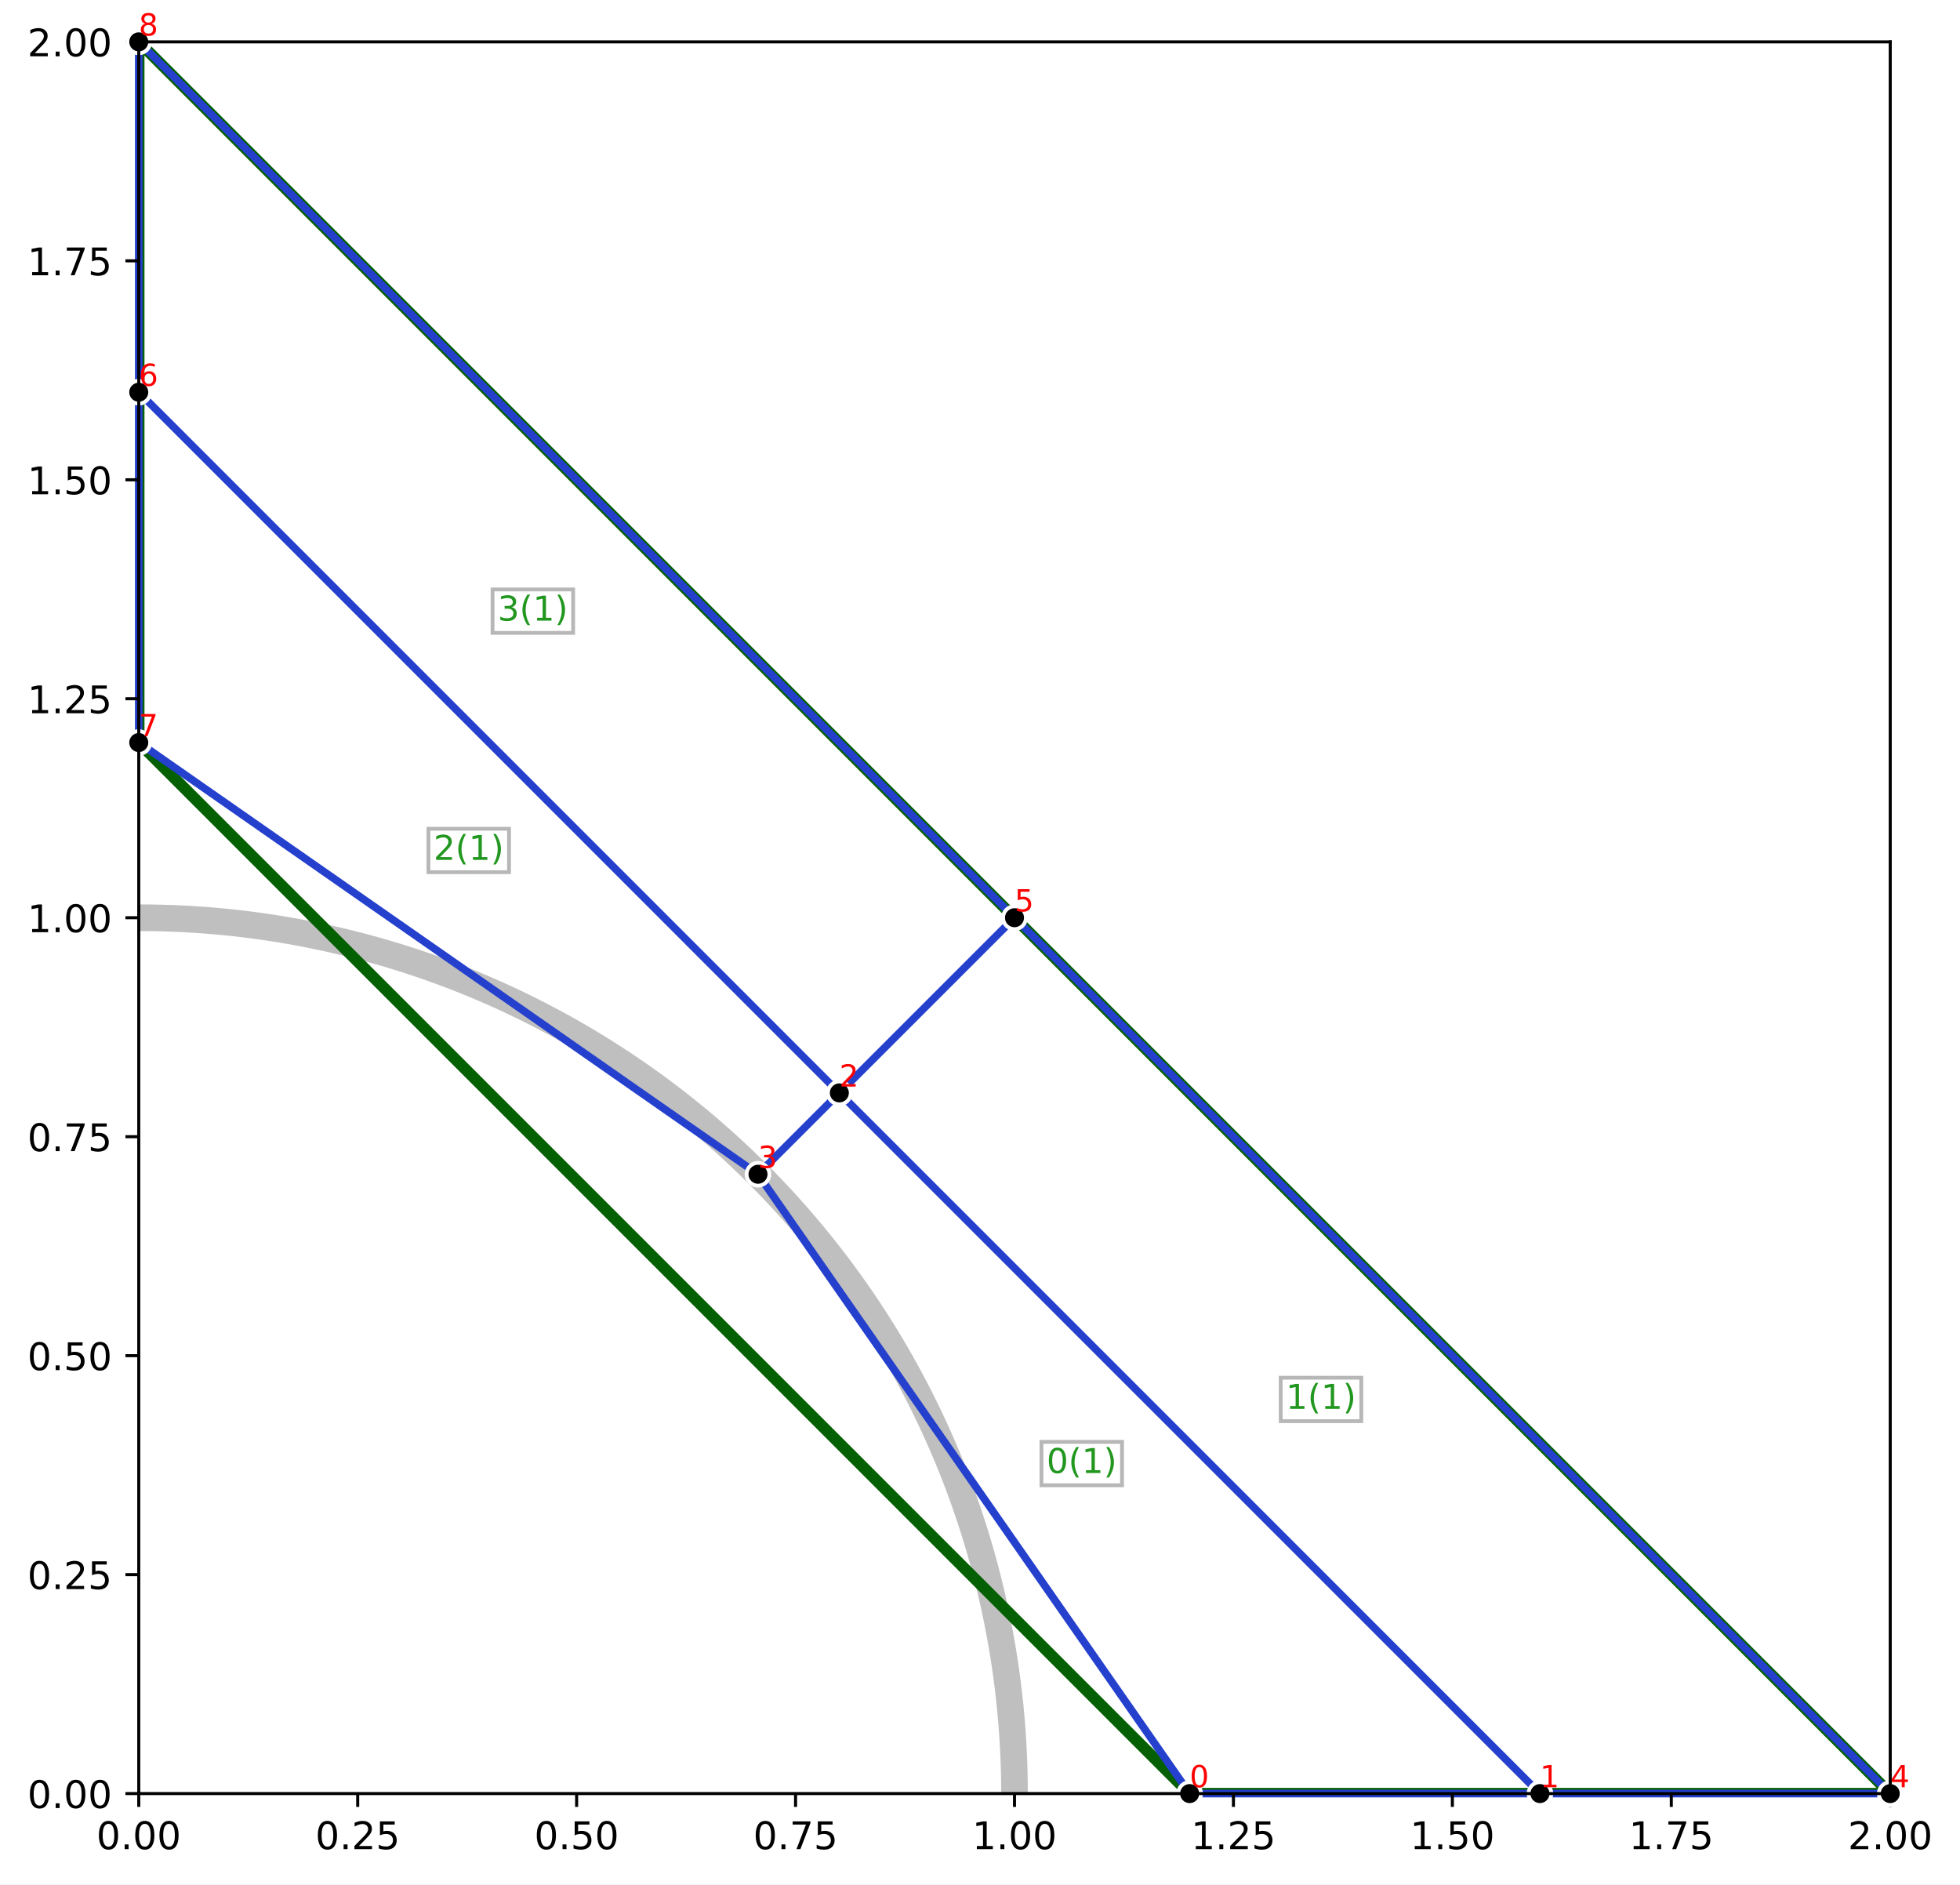
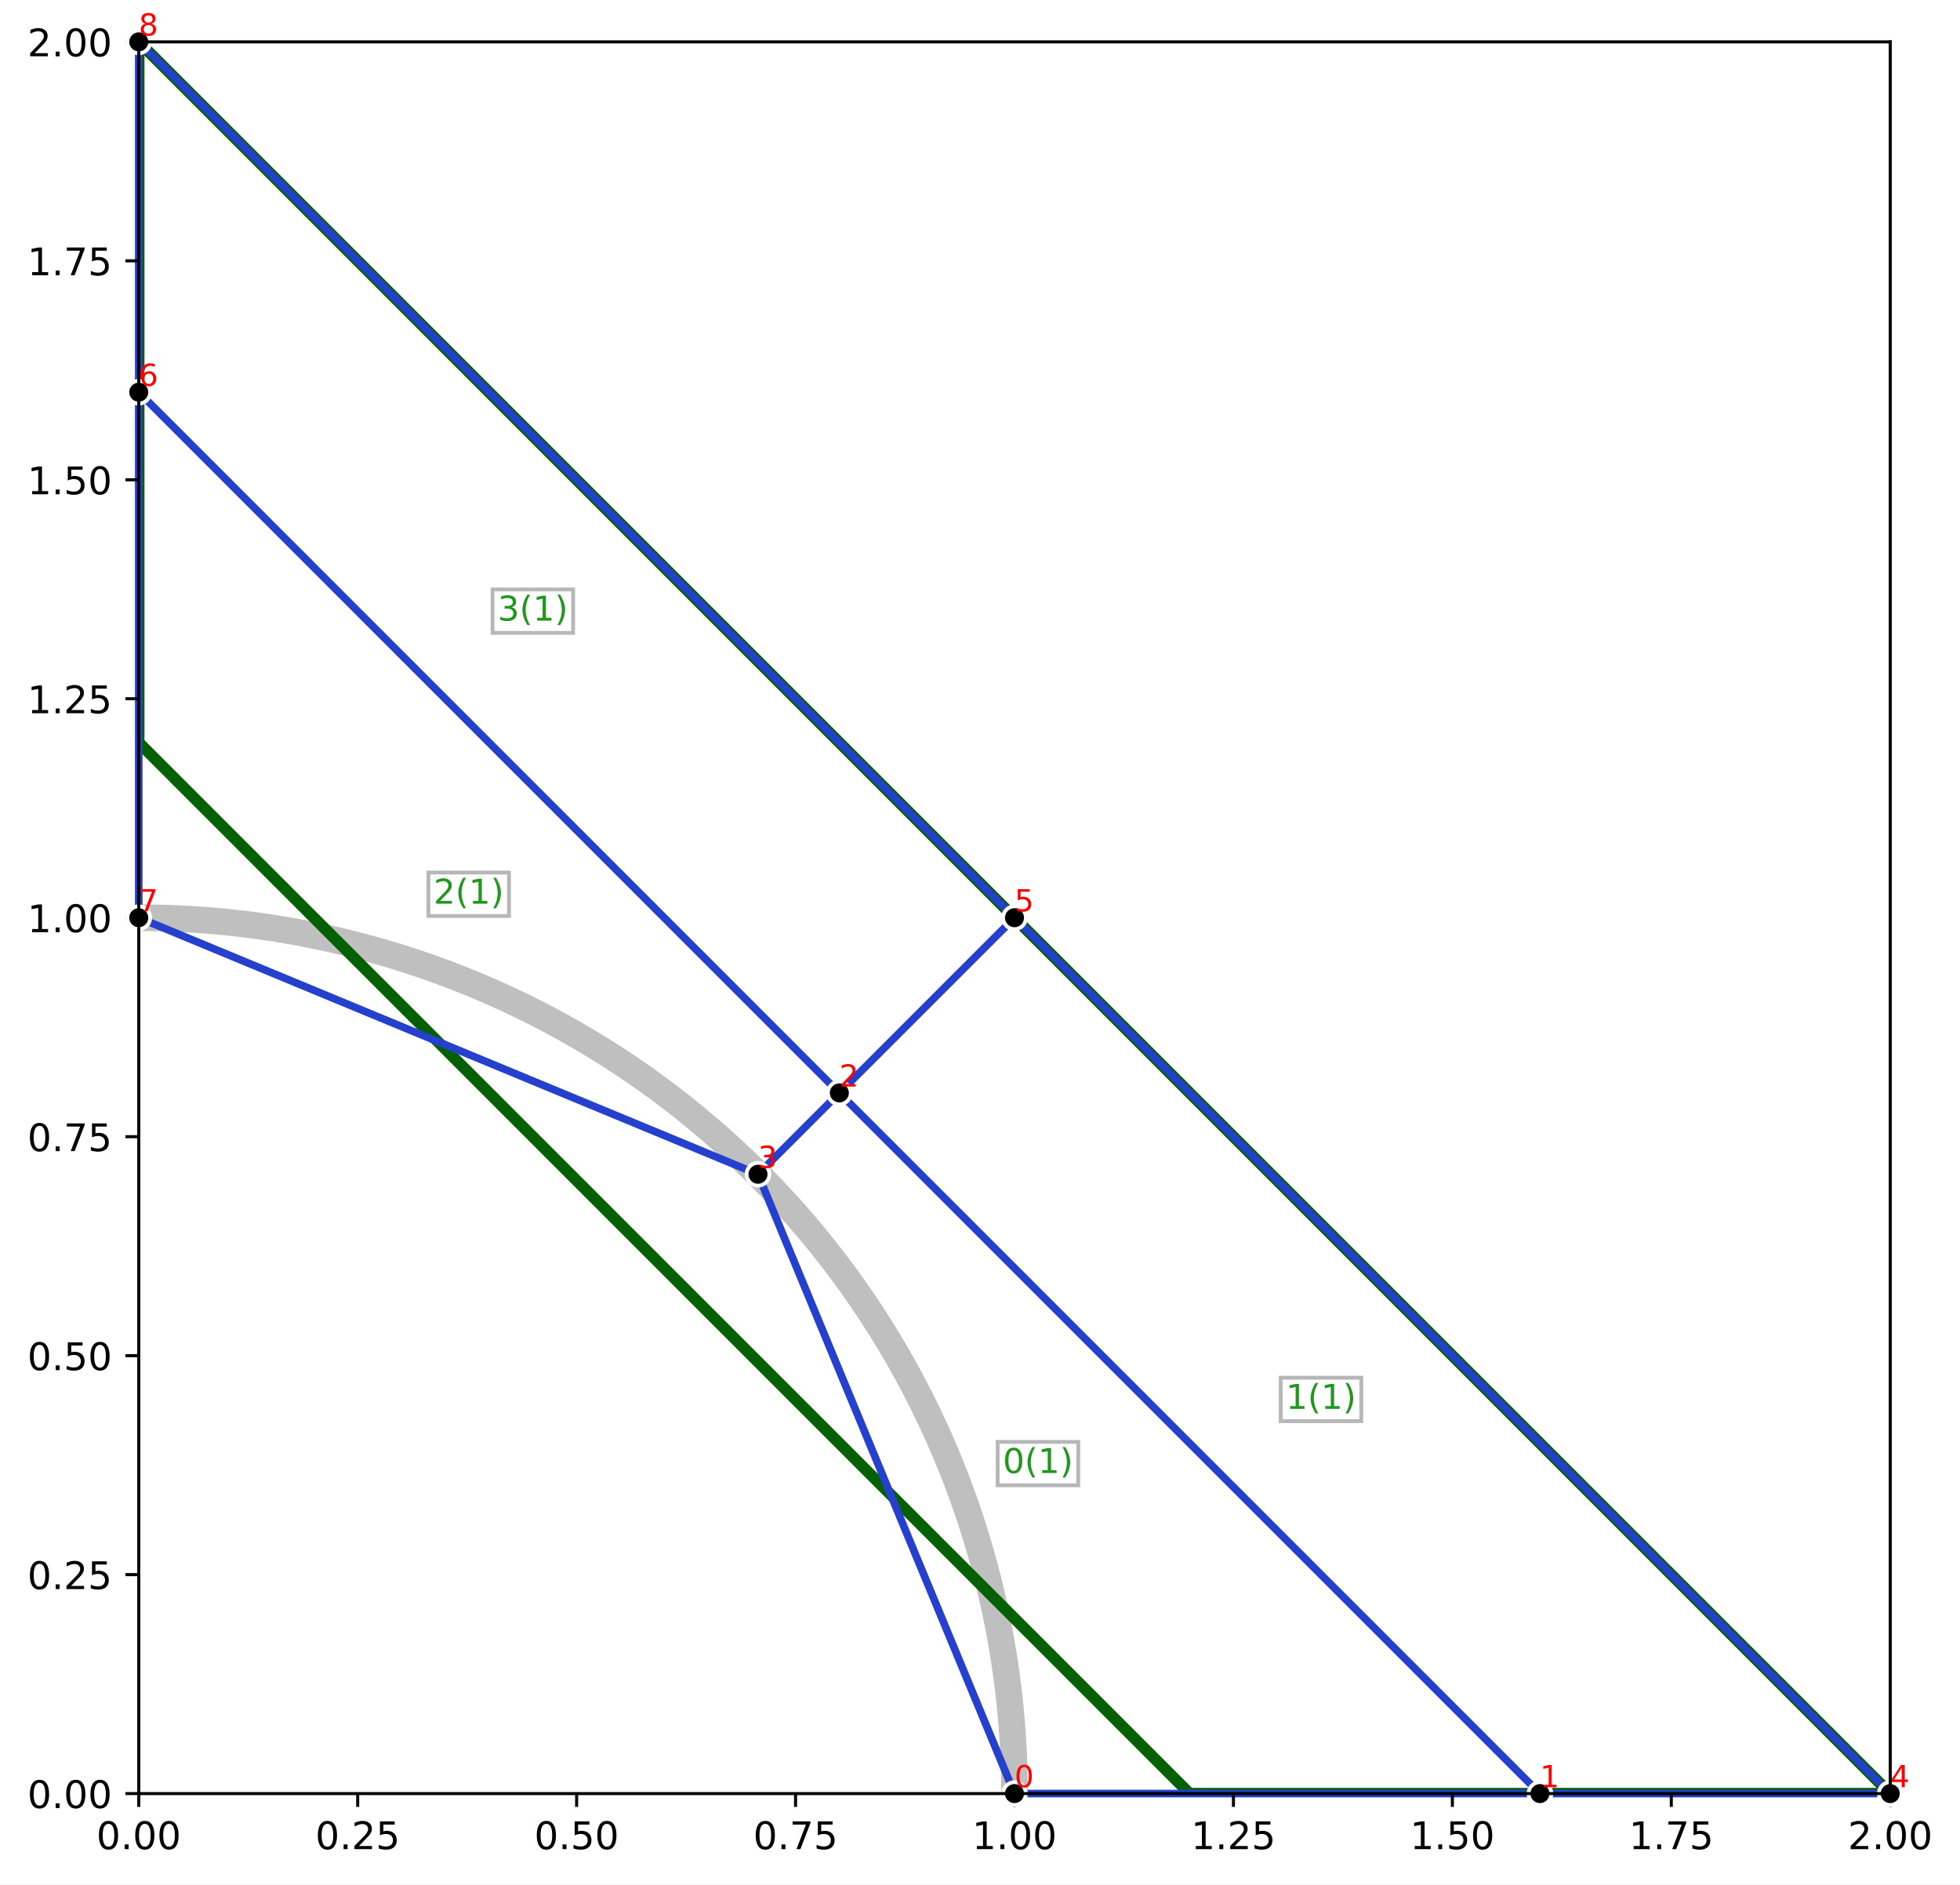
<svg xmlns="http://www.w3.org/2000/svg" xmlns:xlink="http://www.w3.org/1999/xlink" width="515.072pt" height="495.151pt" viewBox="0 0 515.072 495.151" version="1.1">
  <defs>
    <style type="text/css">*{stroke-linejoin: round; stroke-linecap: butt}</style>
  </defs>
  <g id="figure_1">
    <g id="patch_1">
      <path d="M 0 495.151  L 515.072 495.151  L 515.072 0  L 0 0  z " style="fill: #ffffff" />
    </g>
    <g id="axes_1">
      <g id="patch_2">
        <path d="M 36.466 471.273  L 496.74 471.273  L 496.74 10.999  L 36.466 10.999  z " style="fill: #ffffff" />
      </g>
      <g id="patch_3">
-         <path d="M 36.466 701.41  C 97.499 701.41 156.04 677.161 199.197 634.005  C 242.354 590.848 266.603 532.306 266.603 471.273  C 266.603 410.24 242.354 351.699 199.197 308.542  C 156.04 265.385 97.499 241.136 36.466 241.136  C -24.567 241.136 -83.109 265.385 -126.266 308.542  C -169.423 351.699 -193.671 410.24 -193.671 471.273  C -193.671 532.306 -169.423 590.848 -126.266 634.005  C -83.109 677.161 -24.567 701.41 36.466 701.41  " clip-path="url(#pe6ca342fd5)" style="fill: none; stroke: #bfbfbf; stroke-width: 7; stroke-linejoin: miter" />
+         <path d="M 36.466 701.41  C 97.499 701.41 156.04 677.161 199.197 634.005  C 242.354 590.848 266.603 532.306 266.603 471.273  C 266.603 410.24 242.354 351.699 199.197 308.542  C 156.04 265.385 97.499 241.136 36.466 241.136  C -24.567 241.136 -83.109 265.385 -126.266 308.542  C -169.423 351.699 -193.671 410.24 -193.671 471.273  C -193.671 532.306 -169.423 590.848 -126.266 634.005  C -83.109 677.161 -24.567 701.41 36.466 701.41  " clip-path="url(#p9bb71fc6a3)" style="fill: none; stroke: #bfbfbf; stroke-width: 7; stroke-linejoin: miter" />
      </g>
      <g id="patch_4">
-         <path d="M 496.74 471.273  L 478.329 471.273  L 459.918 471.273  L 441.507 471.273  L 423.096 471.273  L 404.685 471.273  L 386.274 471.273  L 367.863 471.273  L 349.452 471.273  L 331.041 471.273  L 312.63 471.273  " clip-path="url(#pe6ca342fd5)" style="fill: none; stroke: #046002; stroke-width: 3; stroke-linejoin: miter" />
+         <path d="M 496.74 471.273  L 478.329 471.273  L 459.918 471.273  L 441.507 471.273  L 423.096 471.273  L 404.685 471.273  L 386.274 471.273  L 367.863 471.273  L 349.452 471.273  L 331.041 471.273  L 312.63 471.273  " clip-path="url(#p9bb71fc6a3)" style="fill: none; stroke: #046002; stroke-width: 3; stroke-linejoin: miter" />
      </g>
      <g id="patch_5">
-         <path d="M 36.466 10.999  L 82.493 57.027  L 128.52 103.054  L 174.548 149.081  L 220.575 195.109  L 266.603 241.136  L 312.63 287.164  L 358.657 333.191  L 404.685 379.218  L 450.712 425.246  L 496.74 471.273  " clip-path="url(#pe6ca342fd5)" style="fill: none; stroke: #046002; stroke-width: 3; stroke-linejoin: miter" />
+         <path d="M 36.466 10.999  L 82.493 57.027  L 128.52 103.054  L 174.548 149.081  L 220.575 195.109  L 266.603 241.136  L 312.63 287.164  L 358.657 333.191  L 404.685 379.218  L 450.712 425.246  L 496.74 471.273  " clip-path="url(#p9bb71fc6a3)" style="fill: none; stroke: #046002; stroke-width: 3; stroke-linejoin: miter" />
      </g>
      <g id="patch_6">
-         <path d="M 36.466 195.109  L 36.466 176.698  L 36.466 158.287  L 36.466 139.876  L 36.466 121.465  L 36.466 103.054  L 36.466 84.643  L 36.466 66.232  L 36.466 47.821  L 36.466 29.41  L 36.466 10.999  " clip-path="url(#pe6ca342fd5)" style="fill: none; stroke: #046002; stroke-width: 3; stroke-linejoin: miter" />
+         <path d="M 36.466 195.109  L 36.466 176.698  L 36.466 158.287  L 36.466 139.876  L 36.466 121.465  L 36.466 103.054  L 36.466 84.643  L 36.466 66.232  L 36.466 47.821  L 36.466 29.41  L 36.466 10.999  " clip-path="url(#p9bb71fc6a3)" style="fill: none; stroke: #046002; stroke-width: 3; stroke-linejoin: miter" />
      </g>
      <g id="patch_7">
-         <path d="M 312.63 471.273  L 285.014 443.657  L 257.397 416.04  L 229.781 388.424  L 202.164 360.807  L 174.548 333.191  L 146.931 305.575  L 119.315 277.958  L 91.699 250.342  L 64.082 222.725  L 36.466 195.109  " clip-path="url(#pe6ca342fd5)" style="fill: none; stroke: #046002; stroke-width: 3; stroke-linejoin: miter" />
+         <path d="M 312.63 471.273  L 285.014 443.657  L 257.397 416.04  L 229.781 388.424  L 202.164 360.807  L 174.548 333.191  L 146.931 305.575  L 119.315 277.958  L 91.699 250.342  L 64.082 222.725  L 36.466 195.109  " clip-path="url(#p9bb71fc6a3)" style="fill: none; stroke: #046002; stroke-width: 3; stroke-linejoin: miter" />
      </g>
      <g id="patch_8">
-         <path d="M 36.466 10.999  L 266.603 241.136  M 36.466 103.054  L 220.575 287.164  M 36.466 103.054  L 36.466 10.999  M 36.466 195.109  L 36.466 103.054  M 496.74 471.273  L 404.685 471.273  M 266.603 241.136  L 496.74 471.273  M 220.575 287.164  L 266.603 241.136  M 404.685 471.273  L 312.63 471.273  M 220.575 287.164  L 404.685 471.273  M 199.197 308.542  L 36.466 195.109  M 199.197 308.542  L 220.575 287.164  M 312.63 471.273  L 199.197 308.542  " style="fill: none; stroke: #2440cd; stroke-width: 2; stroke-linejoin: miter" />
+         <path d="M 36.466 103.054  L 36.466 10.999  M 199.197 308.542  L 220.575 287.164  M 220.575 287.164  L 266.603 241.136  M 220.575 287.164  L 404.685 471.273  M 36.466 10.999  L 266.603 241.136  M 404.685 471.273  L 266.603 471.273  M 36.466 241.136  L 36.466 103.054  M 266.603 471.273  L 199.197 308.542  M 36.466 103.054  L 220.575 287.164  M 199.197 308.542  L 36.466 241.136  M 496.74 471.273  L 404.685 471.273  M 266.603 241.136  L 496.74 471.273  " style="fill: none; stroke: #2440cd; stroke-width: 2; stroke-linejoin: miter" />
      </g>
      <g id="matplotlib.axis_1">
        <g id="xtick_1">
          <g id="line2d_1">
            <defs>
-               <path id="ma280f4ae3b" d="M 0 0  L 0 3.5  " style="stroke: #000000; stroke-width: 0.8" />
+               <path id="m1afa816bf7" d="M 0 0  L 0 3.5  " style="stroke: #000000; stroke-width: 0.8" />
            </defs>
            <g>
-               <use xlink:href="#ma280f4ae3b" x="36.466" y="471.273" style="stroke: #000000; stroke-width: 0.8" />
+               <use xlink:href="#m1afa816bf7" x="36.466" y="471.273" style="stroke: #000000; stroke-width: 0.8" />
            </g>
          </g>
          <g id="text_1">
            <g transform="translate(25.33281 485.8716)scale(0.1 -0.1)">
              <defs>
                <path id="DejaVuSans-30" d="M 2034 4250  Q 1547 4250 1301 3770  Q 1056 3291 1056 2328  Q 1056 1369 1301 889  Q 1547 409 2034 409  Q 2525 409 2770 889  Q 3016 1369 3016 2328  Q 3016 3291 2770 3770  Q 2525 4250 2034 4250  z M 2034 4750  Q 2819 4750 3233 4129  Q 3647 3509 3647 2328  Q 3647 1150 3233 529  Q 2819 -91 2034 -91  Q 1250 -91 836 529  Q 422 1150 422 2328  Q 422 3509 836 4129  Q 1250 4750 2034 4750  z " transform="scale(0.015625)" />
                <path id="DejaVuSans-2e" d="M 684 794  L 1344 794  L 1344 0  L 684 0  L 684 794  z " transform="scale(0.015625)" />
              </defs>
              <use xlink:href="#DejaVuSans-30" />
              <use xlink:href="#DejaVuSans-2e" x="63.623" />
              <use xlink:href="#DejaVuSans-30" x="95.41" />
              <use xlink:href="#DejaVuSans-30" x="159.033" />
            </g>
          </g>
        </g>
        <g id="xtick_2">
          <g id="line2d_2">
            <g>
-               <use xlink:href="#ma280f4ae3b" x="94" y="471.273" style="stroke: #000000; stroke-width: 0.8" />
+               <use xlink:href="#m1afa816bf7" x="94" y="471.273" style="stroke: #000000; stroke-width: 0.8" />
            </g>
          </g>
          <g id="text_2">
            <g transform="translate(82.86706 485.8716)scale(0.1 -0.1)">
              <defs>
                <path id="DejaVuSans-32" d="M 1228 531  L 3431 531  L 3431 0  L 469 0  L 469 531  Q 828 903 1448 1529  Q 2069 2156 2228 2338  Q 2531 2678 2651 2914  Q 2772 3150 2772 3378  Q 2772 3750 2511 3984  Q 2250 4219 1831 4219  Q 1534 4219 1204 4116  Q 875 4013 500 3803  L 500 4441  Q 881 4594 1212 4672  Q 1544 4750 1819 4750  Q 2544 4750 2975 4387  Q 3406 4025 3406 3419  Q 3406 3131 3298 2873  Q 3191 2616 2906 2266  Q 2828 2175 2409 1742  Q 1991 1309 1228 531  z " transform="scale(0.015625)" />
                <path id="DejaVuSans-35" d="M 691 4666  L 3169 4666  L 3169 4134  L 1269 4134  L 1269 2991  Q 1406 3038 1543 3061  Q 1681 3084 1819 3084  Q 2600 3084 3056 2656  Q 3513 2228 3513 1497  Q 3513 744 3044 326  Q 2575 -91 1722 -91  Q 1428 -91 1123 -41  Q 819 9 494 109  L 494 744  Q 775 591 1075 516  Q 1375 441 1709 441  Q 2250 441 2565 725  Q 2881 1009 2881 1497  Q 2881 1984 2565 2268  Q 2250 2553 1709 2553  Q 1456 2553 1204 2497  Q 953 2441 691 2322  L 691 4666  z " transform="scale(0.015625)" />
              </defs>
              <use xlink:href="#DejaVuSans-30" />
              <use xlink:href="#DejaVuSans-2e" x="63.623" />
              <use xlink:href="#DejaVuSans-32" x="95.41" />
              <use xlink:href="#DejaVuSans-35" x="159.033" />
            </g>
          </g>
        </g>
        <g id="xtick_3">
          <g id="line2d_3">
            <g>
-               <use xlink:href="#ma280f4ae3b" x="151.534" y="471.273" style="stroke: #000000; stroke-width: 0.8" />
+               <use xlink:href="#m1afa816bf7" x="151.534" y="471.273" style="stroke: #000000; stroke-width: 0.8" />
            </g>
          </g>
          <g id="text_3">
            <g transform="translate(140.4013 485.8716)scale(0.1 -0.1)">
              <use xlink:href="#DejaVuSans-30" />
              <use xlink:href="#DejaVuSans-2e" x="63.623" />
              <use xlink:href="#DejaVuSans-35" x="95.41" />
              <use xlink:href="#DejaVuSans-30" x="159.033" />
            </g>
          </g>
        </g>
        <g id="xtick_4">
          <g id="line2d_4">
            <g>
-               <use xlink:href="#ma280f4ae3b" x="209.068" y="471.273" style="stroke: #000000; stroke-width: 0.8" />
+               <use xlink:href="#m1afa816bf7" x="209.068" y="471.273" style="stroke: #000000; stroke-width: 0.8" />
            </g>
          </g>
          <g id="text_4">
            <g transform="translate(197.9356 485.8716)scale(0.1 -0.1)">
              <defs>
                <path id="DejaVuSans-37" d="M 525 4666  L 3525 4666  L 3525 4397  L 1831 0  L 1172 0  L 2766 4134  L 525 4134  L 525 4666  z " transform="scale(0.015625)" />
              </defs>
              <use xlink:href="#DejaVuSans-30" />
              <use xlink:href="#DejaVuSans-2e" x="63.623" />
              <use xlink:href="#DejaVuSans-37" x="95.41" />
              <use xlink:href="#DejaVuSans-35" x="159.033" />
            </g>
          </g>
        </g>
        <g id="xtick_5">
          <g id="line2d_5">
            <g>
-               <use xlink:href="#ma280f4ae3b" x="266.603" y="471.273" style="stroke: #000000; stroke-width: 0.8" />
+               <use xlink:href="#m1afa816bf7" x="266.603" y="471.273" style="stroke: #000000; stroke-width: 0.8" />
            </g>
          </g>
          <g id="text_5">
            <g transform="translate(255.4698 485.8716)scale(0.1 -0.1)">
              <defs>
                <path id="DejaVuSans-31" d="M 794 531  L 1825 531  L 1825 4091  L 703 3866  L 703 4441  L 1819 4666  L 2450 4666  L 2450 531  L 3481 531  L 3481 0  L 794 0  L 794 531  z " transform="scale(0.015625)" />
              </defs>
              <use xlink:href="#DejaVuSans-31" />
              <use xlink:href="#DejaVuSans-2e" x="63.623" />
              <use xlink:href="#DejaVuSans-30" x="95.41" />
              <use xlink:href="#DejaVuSans-30" x="159.033" />
            </g>
          </g>
        </g>
        <g id="xtick_6">
          <g id="line2d_6">
            <g>
-               <use xlink:href="#ma280f4ae3b" x="324.137" y="471.273" style="stroke: #000000; stroke-width: 0.8" />
+               <use xlink:href="#m1afa816bf7" x="324.137" y="471.273" style="stroke: #000000; stroke-width: 0.8" />
            </g>
          </g>
          <g id="text_6">
            <g transform="translate(313.004 485.8716)scale(0.1 -0.1)">
              <use xlink:href="#DejaVuSans-31" />
              <use xlink:href="#DejaVuSans-2e" x="63.623" />
              <use xlink:href="#DejaVuSans-32" x="95.41" />
              <use xlink:href="#DejaVuSans-35" x="159.033" />
            </g>
          </g>
        </g>
        <g id="xtick_7">
          <g id="line2d_7">
            <g>
-               <use xlink:href="#ma280f4ae3b" x="381.671" y="471.273" style="stroke: #000000; stroke-width: 0.8" />
+               <use xlink:href="#m1afa816bf7" x="381.671" y="471.273" style="stroke: #000000; stroke-width: 0.8" />
            </g>
          </g>
          <g id="text_7">
            <g transform="translate(370.5383 485.8716)scale(0.1 -0.1)">
              <use xlink:href="#DejaVuSans-31" />
              <use xlink:href="#DejaVuSans-2e" x="63.623" />
              <use xlink:href="#DejaVuSans-35" x="95.41" />
              <use xlink:href="#DejaVuSans-30" x="159.033" />
            </g>
          </g>
        </g>
        <g id="xtick_8">
          <g id="line2d_8">
            <g>
-               <use xlink:href="#ma280f4ae3b" x="439.205" y="471.273" style="stroke: #000000; stroke-width: 0.8" />
+               <use xlink:href="#m1afa816bf7" x="439.205" y="471.273" style="stroke: #000000; stroke-width: 0.8" />
            </g>
          </g>
          <g id="text_8">
            <g transform="translate(428.0725 485.8716)scale(0.1 -0.1)">
              <use xlink:href="#DejaVuSans-31" />
              <use xlink:href="#DejaVuSans-2e" x="63.623" />
              <use xlink:href="#DejaVuSans-37" x="95.41" />
              <use xlink:href="#DejaVuSans-35" x="159.033" />
            </g>
          </g>
        </g>
        <g id="xtick_9">
          <g id="line2d_9">
            <g>
-               <use xlink:href="#ma280f4ae3b" x="496.74" y="471.273" style="stroke: #000000; stroke-width: 0.8" />
+               <use xlink:href="#m1afa816bf7" x="496.74" y="471.273" style="stroke: #000000; stroke-width: 0.8" />
            </g>
          </g>
          <g id="text_9">
            <g transform="translate(485.6068 485.8716)scale(0.1 -0.1)">
              <use xlink:href="#DejaVuSans-32" />
              <use xlink:href="#DejaVuSans-2e" x="63.623" />
              <use xlink:href="#DejaVuSans-30" x="95.41" />
              <use xlink:href="#DejaVuSans-30" x="159.033" />
            </g>
          </g>
        </g>
      </g>
      <g id="matplotlib.axis_2">
        <g id="ytick_1">
          <g id="line2d_10">
            <defs>
-               <path id="m4d2ee03e88" d="M 0 0  L -3.5 0  " style="stroke: #000000; stroke-width: 0.8" />
+               <path id="m0b81440fb3" d="M 0 0  L -3.5 0  " style="stroke: #000000; stroke-width: 0.8" />
            </defs>
            <g>
-               <use xlink:href="#m4d2ee03e88" x="36.466" y="471.273" style="stroke: #000000; stroke-width: 0.8" />
+               <use xlink:href="#m0b81440fb3" x="36.466" y="471.273" style="stroke: #000000; stroke-width: 0.8" />
            </g>
          </g>
          <g id="text_10">
            <g transform="translate(7.2 475.0724)scale(0.1 -0.1)">
              <use xlink:href="#DejaVuSans-30" />
              <use xlink:href="#DejaVuSans-2e" x="63.623" />
              <use xlink:href="#DejaVuSans-30" x="95.41" />
              <use xlink:href="#DejaVuSans-30" x="159.033" />
            </g>
          </g>
        </g>
        <g id="ytick_2">
          <g id="line2d_11">
            <g>
-               <use xlink:href="#m4d2ee03e88" x="36.466" y="413.739" style="stroke: #000000; stroke-width: 0.8" />
+               <use xlink:href="#m0b81440fb3" x="36.466" y="413.739" style="stroke: #000000; stroke-width: 0.8" />
            </g>
          </g>
          <g id="text_11">
            <g transform="translate(7.2 417.5382)scale(0.1 -0.1)">
              <use xlink:href="#DejaVuSans-30" />
              <use xlink:href="#DejaVuSans-2e" x="63.623" />
              <use xlink:href="#DejaVuSans-32" x="95.41" />
              <use xlink:href="#DejaVuSans-35" x="159.033" />
            </g>
          </g>
        </g>
        <g id="ytick_3">
          <g id="line2d_12">
            <g>
-               <use xlink:href="#m4d2ee03e88" x="36.466" y="356.205" style="stroke: #000000; stroke-width: 0.8" />
+               <use xlink:href="#m0b81440fb3" x="36.466" y="356.205" style="stroke: #000000; stroke-width: 0.8" />
            </g>
          </g>
          <g id="text_12">
            <g transform="translate(7.2 360.0039)scale(0.1 -0.1)">
              <use xlink:href="#DejaVuSans-30" />
              <use xlink:href="#DejaVuSans-2e" x="63.623" />
              <use xlink:href="#DejaVuSans-35" x="95.41" />
              <use xlink:href="#DejaVuSans-30" x="159.033" />
            </g>
          </g>
        </g>
        <g id="ytick_4">
          <g id="line2d_13">
            <g>
-               <use xlink:href="#m4d2ee03e88" x="36.466" y="298.67" style="stroke: #000000; stroke-width: 0.8" />
+               <use xlink:href="#m0b81440fb3" x="36.466" y="298.67" style="stroke: #000000; stroke-width: 0.8" />
            </g>
          </g>
          <g id="text_13">
            <g transform="translate(7.2 302.4697)scale(0.1 -0.1)">
              <use xlink:href="#DejaVuSans-30" />
              <use xlink:href="#DejaVuSans-2e" x="63.623" />
              <use xlink:href="#DejaVuSans-37" x="95.41" />
              <use xlink:href="#DejaVuSans-35" x="159.033" />
            </g>
          </g>
        </g>
        <g id="ytick_5">
          <g id="line2d_14">
            <g>
-               <use xlink:href="#m4d2ee03e88" x="36.466" y="241.136" style="stroke: #000000; stroke-width: 0.8" />
+               <use xlink:href="#m0b81440fb3" x="36.466" y="241.136" style="stroke: #000000; stroke-width: 0.8" />
            </g>
          </g>
          <g id="text_14">
            <g transform="translate(7.2 244.9354)scale(0.1 -0.1)">
              <use xlink:href="#DejaVuSans-31" />
              <use xlink:href="#DejaVuSans-2e" x="63.623" />
              <use xlink:href="#DejaVuSans-30" x="95.41" />
              <use xlink:href="#DejaVuSans-30" x="159.033" />
            </g>
          </g>
        </g>
        <g id="ytick_6">
          <g id="line2d_15">
            <g>
-               <use xlink:href="#m4d2ee03e88" x="36.466" y="183.602" style="stroke: #000000; stroke-width: 0.8" />
+               <use xlink:href="#m0b81440fb3" x="36.466" y="183.602" style="stroke: #000000; stroke-width: 0.8" />
            </g>
          </g>
          <g id="text_15">
            <g transform="translate(7.2 187.4012)scale(0.1 -0.1)">
              <use xlink:href="#DejaVuSans-31" />
              <use xlink:href="#DejaVuSans-2e" x="63.623" />
              <use xlink:href="#DejaVuSans-32" x="95.41" />
              <use xlink:href="#DejaVuSans-35" x="159.033" />
            </g>
          </g>
        </g>
        <g id="ytick_7">
          <g id="line2d_16">
            <g>
-               <use xlink:href="#m4d2ee03e88" x="36.466" y="126.068" style="stroke: #000000; stroke-width: 0.8" />
+               <use xlink:href="#m0b81440fb3" x="36.466" y="126.068" style="stroke: #000000; stroke-width: 0.8" />
            </g>
          </g>
          <g id="text_16">
            <g transform="translate(7.2 129.8669)scale(0.1 -0.1)">
              <use xlink:href="#DejaVuSans-31" />
              <use xlink:href="#DejaVuSans-2e" x="63.623" />
              <use xlink:href="#DejaVuSans-35" x="95.41" />
              <use xlink:href="#DejaVuSans-30" x="159.033" />
            </g>
          </g>
        </g>
        <g id="ytick_8">
          <g id="line2d_17">
            <g>
-               <use xlink:href="#m4d2ee03e88" x="36.466" y="68.533" style="stroke: #000000; stroke-width: 0.8" />
+               <use xlink:href="#m0b81440fb3" x="36.466" y="68.533" style="stroke: #000000; stroke-width: 0.8" />
            </g>
          </g>
          <g id="text_17">
            <g transform="translate(7.2 72.33268)scale(0.1 -0.1)">
              <use xlink:href="#DejaVuSans-31" />
              <use xlink:href="#DejaVuSans-2e" x="63.623" />
              <use xlink:href="#DejaVuSans-37" x="95.41" />
              <use xlink:href="#DejaVuSans-35" x="159.033" />
            </g>
          </g>
        </g>
        <g id="ytick_9">
          <g id="line2d_18">
            <g>
-               <use xlink:href="#m4d2ee03e88" x="36.466" y="10.999" style="stroke: #000000; stroke-width: 0.8" />
+               <use xlink:href="#m0b81440fb3" x="36.466" y="10.999" style="stroke: #000000; stroke-width: 0.8" />
            </g>
          </g>
          <g id="text_18">
            <g transform="translate(7.2 14.79844)scale(0.1 -0.1)">
              <use xlink:href="#DejaVuSans-32" />
              <use xlink:href="#DejaVuSans-2e" x="63.623" />
              <use xlink:href="#DejaVuSans-30" x="95.41" />
              <use xlink:href="#DejaVuSans-30" x="159.033" />
            </g>
          </g>
        </g>
      </g>
      <g id="line2d_19">
        <defs>
-           <path id="m6e10df1cb7" d="M 0 3  C 0.796 3 1.559 2.684 2.121 2.121  C 2.684 1.559 3 0.796 3 0  C 3 -0.796 2.684 -1.559 2.121 -2.121  C 1.559 -2.684 0.796 -3 0 -3  C -0.796 -3 -1.559 -2.684 -2.121 -2.121  C -2.684 -1.559 -3 -0.796 -3 0  C -3 0.796 -2.684 1.559 -2.121 2.121  C -1.559 2.684 -0.796 3 0 3  z " style="stroke: #ffffff" />
+           <path id="mcb8de4bb22" d="M 0 3  C 0.796 3 1.559 2.684 2.121 2.121  C 2.684 1.559 3 0.796 3 0  C 3 -0.796 2.684 -1.559 2.121 -2.121  C 1.559 -2.684 0.796 -3 0 -3  C -0.796 -3 -1.559 -2.684 -2.121 -2.121  C -2.684 -1.559 -3 -0.796 -3 0  C -3 0.796 -2.684 1.559 -2.121 2.121  C -1.559 2.684 -0.796 3 0 3  z " style="stroke: #ffffff" />
        </defs>
        <g>
-           <use xlink:href="#m6e10df1cb7" x="312.63" y="471.273" style="stroke: #ffffff" />
-           <use xlink:href="#m6e10df1cb7" x="404.685" y="471.273" style="stroke: #ffffff" />
-           <use xlink:href="#m6e10df1cb7" x="220.575" y="287.164" style="stroke: #ffffff" />
-           <use xlink:href="#m6e10df1cb7" x="199.197" y="308.542" style="stroke: #ffffff" />
-           <use xlink:href="#m6e10df1cb7" x="496.74" y="471.273" style="stroke: #ffffff" />
-           <use xlink:href="#m6e10df1cb7" x="266.603" y="241.136" style="stroke: #ffffff" />
-           <use xlink:href="#m6e10df1cb7" x="36.466" y="103.054" style="stroke: #ffffff" />
-           <use xlink:href="#m6e10df1cb7" x="36.466" y="195.109" style="stroke: #ffffff" />
-           <use xlink:href="#m6e10df1cb7" x="36.466" y="10.999" style="stroke: #ffffff" />
+           <use xlink:href="#mcb8de4bb22" x="266.603" y="471.273" style="stroke: #ffffff" />
+           <use xlink:href="#mcb8de4bb22" x="404.685" y="471.273" style="stroke: #ffffff" />
+           <use xlink:href="#mcb8de4bb22" x="220.575" y="287.164" style="stroke: #ffffff" />
+           <use xlink:href="#mcb8de4bb22" x="199.197" y="308.542" style="stroke: #ffffff" />
+           <use xlink:href="#mcb8de4bb22" x="496.74" y="471.273" style="stroke: #ffffff" />
+           <use xlink:href="#mcb8de4bb22" x="266.603" y="241.136" style="stroke: #ffffff" />
+           <use xlink:href="#mcb8de4bb22" x="36.466" y="103.054" style="stroke: #ffffff" />
+           <use xlink:href="#mcb8de4bb22" x="36.466" y="241.136" style="stroke: #ffffff" />
+           <use xlink:href="#mcb8de4bb22" x="36.466" y="10.999" style="stroke: #ffffff" />
        </g>
      </g>
      <g id="patch_9">
        <path d="M 36.466 471.273  L 36.466 10.999  " style="fill: none; stroke: #000000; stroke-width: 0.8; stroke-linejoin: miter; stroke-linecap: square" />
      </g>
      <g id="patch_10">
        <path d="M 496.74 471.273  L 496.74 10.999  " style="fill: none; stroke: #000000; stroke-width: 0.8; stroke-linejoin: miter; stroke-linecap: square" />
      </g>
      <g id="patch_11">
        <path d="M 36.466 471.273  L 496.74 471.273  " style="fill: none; stroke: #000000; stroke-width: 0.8; stroke-linejoin: miter; stroke-linecap: square" />
      </g>
      <g id="patch_12">
        <path d="M 36.466 10.999  L 496.74 10.999  " style="fill: none; stroke: #000000; stroke-width: 0.8; stroke-linejoin: miter; stroke-linecap: square" />
      </g>
      <g id="text_19">
        <g id="patch_13">
-           <path d="M 273.684 390.268  L 294.859 390.268  L 294.859 378.858  L 273.684 378.858  z " style="fill: #ffffff; stroke: #b7b7b7; stroke-linejoin: miter" />
-         </g>
-         <g style="fill: #22971f" transform="translate(275.0341 387.0464)scale(0.09 -0.09)">
+           <path d="M 262.177 390.268  L 283.353 390.268  L 283.353 378.858  L 262.177 378.858  z " style="fill: #ffffff; stroke: #b7b7b7; stroke-linejoin: miter" />
+         </g>
+         <g style="fill: #22971f" transform="translate(263.5273 387.0464)scale(0.09 -0.09)">
          <defs>
            <path id="DejaVuSans-28" d="M 1984 4856  Q 1566 4138 1362 3434  Q 1159 2731 1159 2009  Q 1159 1288 1364 580  Q 1569 -128 1984 -844  L 1484 -844  Q 1016 -109 783 600  Q 550 1309 550 2009  Q 550 2706 781 3412  Q 1013 4119 1484 4856  L 1984 4856  z " transform="scale(0.015625)" />
            <path id="DejaVuSans-29" d="M 513 4856  L 1013 4856  Q 1481 4119 1714 3412  Q 1947 2706 1947 2009  Q 1947 1309 1714 600  Q 1481 -109 1013 -844  L 513 -844  Q 928 -128 1133 580  Q 1338 1288 1338 2009  Q 1338 2731 1133 3434  Q 928 4138 513 4856  z " transform="scale(0.015625)" />
          </defs>
          <use xlink:href="#DejaVuSans-30" />
          <use xlink:href="#DejaVuSans-28" x="63.623" />
          <use xlink:href="#DejaVuSans-31" x="102.637" />
          <use xlink:href="#DejaVuSans-29" x="166.26" />
        </g>
      </g>
      <g id="text_20">
        <g id="patch_14">
          <path d="M 336.563 373.417  L 357.738 373.417  L 357.738 362.006  L 336.563 362.006  z " style="fill: #ffffff; stroke: #b7b7b7; stroke-linejoin: miter" />
        </g>
        <g style="fill: #22971f" transform="translate(337.9129 370.195)scale(0.09 -0.09)">
          <use xlink:href="#DejaVuSans-31" />
          <use xlink:href="#DejaVuSans-28" x="63.623" />
          <use xlink:href="#DejaVuSans-31" x="102.637" />
          <use xlink:href="#DejaVuSans-29" x="166.26" />
        </g>
      </g>
      <g id="text_21">
        <g id="patch_15">
-           <path d="M 112.588 229.172  L 133.764 229.172  L 133.764 217.762  L 112.588 217.762  z " style="fill: #ffffff; stroke: #b7b7b7; stroke-linejoin: miter" />
-         </g>
-         <g style="fill: #22971f" transform="translate(113.9382 225.9505)scale(0.09 -0.09)">
+           <path d="M 112.588 240.679  L 133.764 240.679  L 133.764 229.269  L 112.588 229.269  z " style="fill: #ffffff; stroke: #b7b7b7; stroke-linejoin: miter" />
+         </g>
+         <g style="fill: #22971f" transform="translate(113.9382 237.4573)scale(0.09 -0.09)">
          <use xlink:href="#DejaVuSans-32" />
          <use xlink:href="#DejaVuSans-28" x="63.623" />
          <use xlink:href="#DejaVuSans-31" x="102.637" />
          <use xlink:href="#DejaVuSans-29" x="166.26" />
        </g>
      </g>
      <g id="text_22">
        <g id="patch_16">
          <path d="M 129.44 166.293  L 150.615 166.293  L 150.615 154.883  L 129.44 154.883  z " style="fill: #ffffff; stroke: #b7b7b7; stroke-linejoin: miter" />
        </g>
        <g style="fill: #22971f" transform="translate(130.7896 163.0717)scale(0.09 -0.09)">
          <defs>
            <path id="DejaVuSans-33" d="M 2597 2516  Q 3050 2419 3304 2112  Q 3559 1806 3559 1356  Q 3559 666 3084 287  Q 2609 -91 1734 -91  Q 1441 -91 1130 -33  Q 819 25 488 141  L 488 750  Q 750 597 1062 519  Q 1375 441 1716 441  Q 2309 441 2620 675  Q 2931 909 2931 1356  Q 2931 1769 2642 2001  Q 2353 2234 1838 2234  L 1294 2234  L 1294 2753  L 1863 2753  Q 2328 2753 2575 2939  Q 2822 3125 2822 3475  Q 2822 3834 2567 4026  Q 2313 4219 1838 4219  Q 1578 4219 1281 4162  Q 984 4106 628 3988  L 628 4550  Q 988 4650 1302 4700  Q 1616 4750 1894 4750  Q 2613 4750 3031 4423  Q 3450 4097 3450 3541  Q 3450 3153 3228 2886  Q 3006 2619 2597 2516  z " transform="scale(0.015625)" />
          </defs>
          <use xlink:href="#DejaVuSans-33" />
          <use xlink:href="#DejaVuSans-28" x="63.623" />
          <use xlink:href="#DejaVuSans-31" x="102.637" />
          <use xlink:href="#DejaVuSans-29" x="166.26" />
        </g>
      </g>
      <g id="text_23">
-         <g style="fill: #ff0000" transform="translate(312.63 469.6094)scale(0.08 -0.08)">
+         <g style="fill: #ff0000" transform="translate(266.6026 469.6094)scale(0.08 -0.08)">
          <use xlink:href="#DejaVuSans-30" />
        </g>
      </g>
      <g id="text_24">
        <g style="fill: #ff0000" transform="translate(404.6848 469.6094)scale(0.08 -0.08)">
          <use xlink:href="#DejaVuSans-31" />
        </g>
      </g>
      <g id="text_25">
        <g style="fill: #ff0000" transform="translate(220.5752 285.4999)scale(0.08 -0.08)">
          <use xlink:href="#DejaVuSans-32" />
        </g>
      </g>
      <g id="text_26">
        <g style="fill: #ff0000" transform="translate(199.197 306.878)scale(0.08 -0.08)">
          <use xlink:href="#DejaVuSans-33" />
        </g>
      </g>
      <g id="text_27">
        <g style="fill: #ff0000" transform="translate(496.7396 469.6094)scale(0.08 -0.08)">
          <defs>
            <path id="DejaVuSans-34" d="M 2419 4116  L 825 1625  L 2419 1625  L 2419 4116  z M 2253 4666  L 3047 4666  L 3047 1625  L 3713 1625  L 3713 1100  L 3047 1100  L 3047 0  L 2419 0  L 2419 1100  L 313 1100  L 313 1709  L 2253 4666  z " transform="scale(0.015625)" />
          </defs>
          <use xlink:href="#DejaVuSans-34" />
        </g>
      </g>
      <g id="text_28">
        <g style="fill: #ff0000" transform="translate(266.6026 239.4725)scale(0.08 -0.08)">
          <use xlink:href="#DejaVuSans-35" />
        </g>
      </g>
      <g id="text_29">
        <g style="fill: #ff0000" transform="translate(36.46563 101.3903)scale(0.08 -0.08)">
          <defs>
            <path id="DejaVuSans-36" d="M 2113 2584  Q 1688 2584 1439 2293  Q 1191 2003 1191 1497  Q 1191 994 1439 701  Q 1688 409 2113 409  Q 2538 409 2786 701  Q 3034 994 3034 1497  Q 3034 2003 2786 2293  Q 2538 2584 2113 2584  z M 3366 4563  L 3366 3988  Q 3128 4100 2886 4159  Q 2644 4219 2406 4219  Q 1781 4219 1451 3797  Q 1122 3375 1075 2522  Q 1259 2794 1537 2939  Q 1816 3084 2150 3084  Q 2853 3084 3261 2657  Q 3669 2231 3669 1497  Q 3669 778 3244 343  Q 2819 -91 2113 -91  Q 1303 -91 875 529  Q 447 1150 447 2328  Q 447 3434 972 4092  Q 1497 4750 2381 4750  Q 2619 4750 2861 4703  Q 3103 4656 3366 4563  z " transform="scale(0.015625)" />
          </defs>
          <use xlink:href="#DejaVuSans-36" />
        </g>
      </g>
      <g id="text_30">
-         <g style="fill: #ff0000" transform="translate(36.46563 193.4451)scale(0.08 -0.08)">
+         <g style="fill: #ff0000" transform="translate(36.46563 239.4725)scale(0.08 -0.08)">
          <use xlink:href="#DejaVuSans-37" />
        </g>
      </g>
      <g id="text_31">
        <g style="fill: #ff0000" transform="translate(36.46563 9.335469)scale(0.08 -0.08)">
          <defs>
            <path id="DejaVuSans-38" d="M 2034 2216  Q 1584 2216 1326 1975  Q 1069 1734 1069 1313  Q 1069 891 1326 650  Q 1584 409 2034 409  Q 2484 409 2743 651  Q 3003 894 3003 1313  Q 3003 1734 2745 1975  Q 2488 2216 2034 2216  z M 1403 2484  Q 997 2584 770 2862  Q 544 3141 544 3541  Q 544 4100 942 4425  Q 1341 4750 2034 4750  Q 2731 4750 3128 4425  Q 3525 4100 3525 3541  Q 3525 3141 3298 2862  Q 3072 2584 2669 2484  Q 3125 2378 3379 2068  Q 3634 1759 3634 1313  Q 3634 634 3220 271  Q 2806 -91 2034 -91  Q 1263 -91 848 271  Q 434 634 434 1313  Q 434 1759 690 2068  Q 947 2378 1403 2484  z M 1172 3481  Q 1172 3119 1398 2916  Q 1625 2713 2034 2713  Q 2441 2713 2670 2916  Q 2900 3119 2900 3481  Q 2900 3844 2670 4047  Q 2441 4250 2034 4250  Q 1625 4250 1398 4047  Q 1172 3844 1172 3481  z " transform="scale(0.015625)" />
          </defs>
          <use xlink:href="#DejaVuSans-38" />
        </g>
      </g>
    </g>
  </g>
  <defs>
-     <clipPath id="pe6ca342fd5">
+     <clipPath id="p9bb71fc6a3">
      <rect x="36.466" y="10.999" width="460.274" height="460.274" />
    </clipPath>
  </defs>
</svg>
